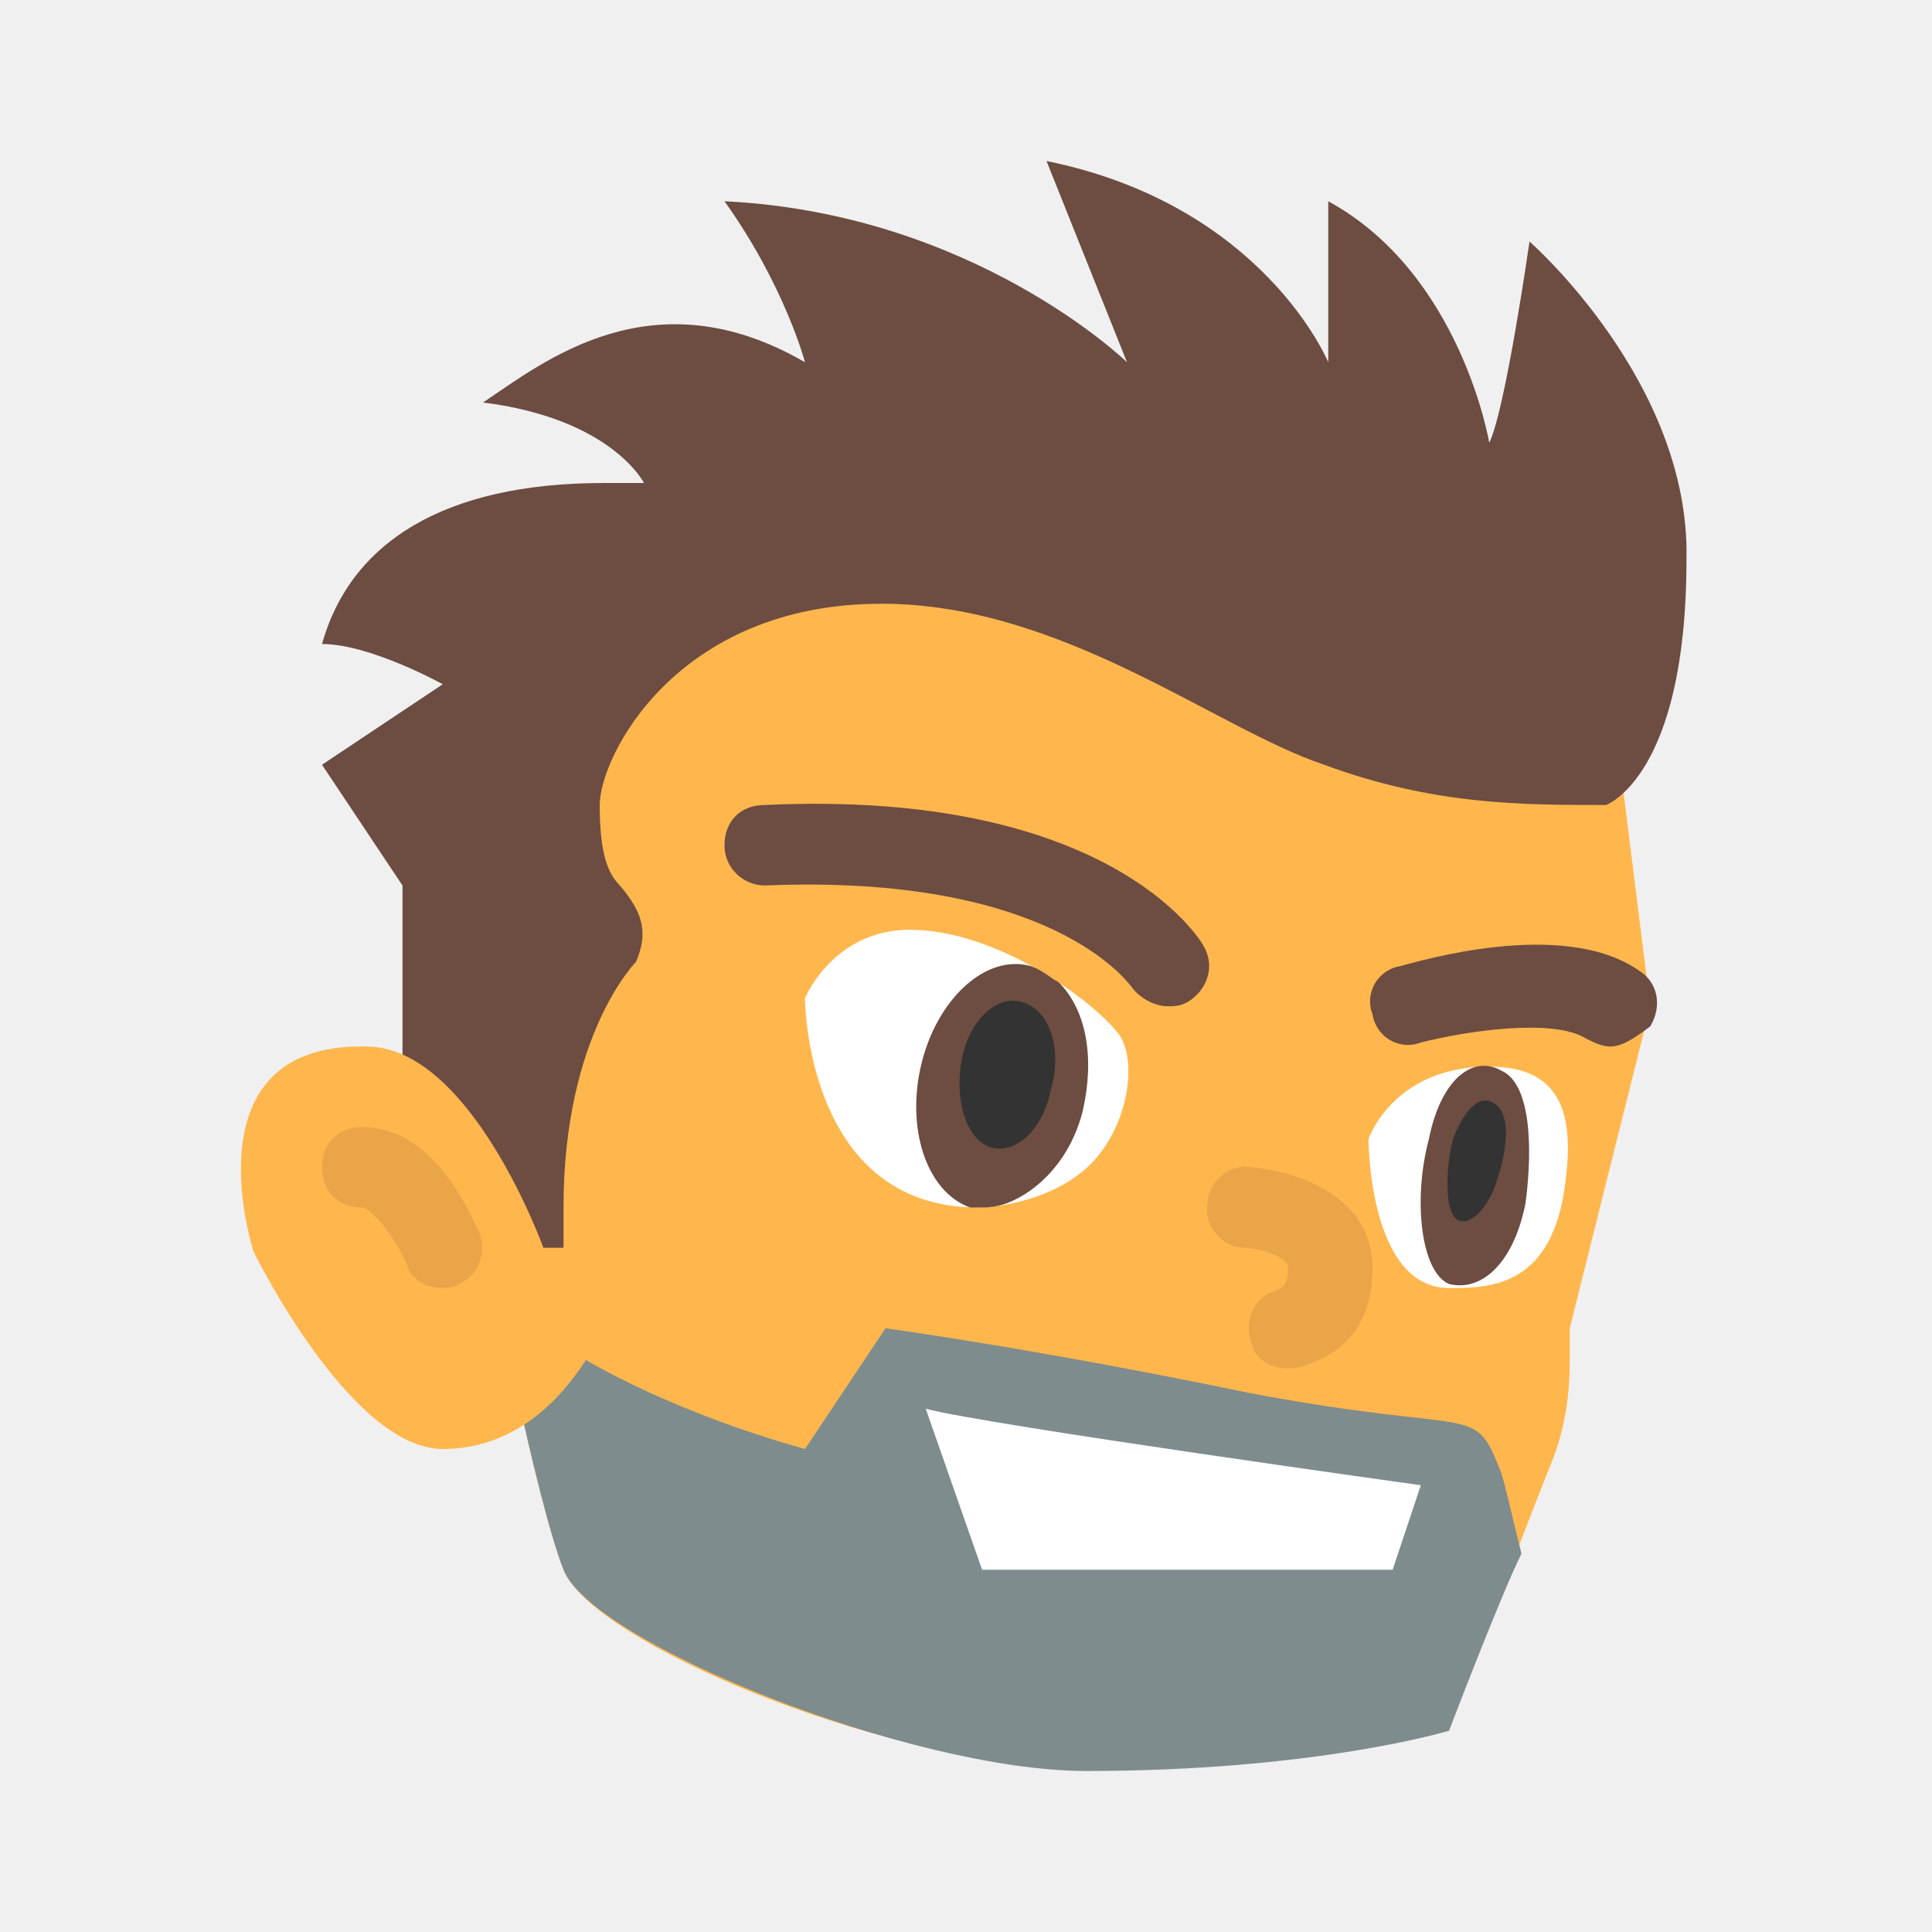
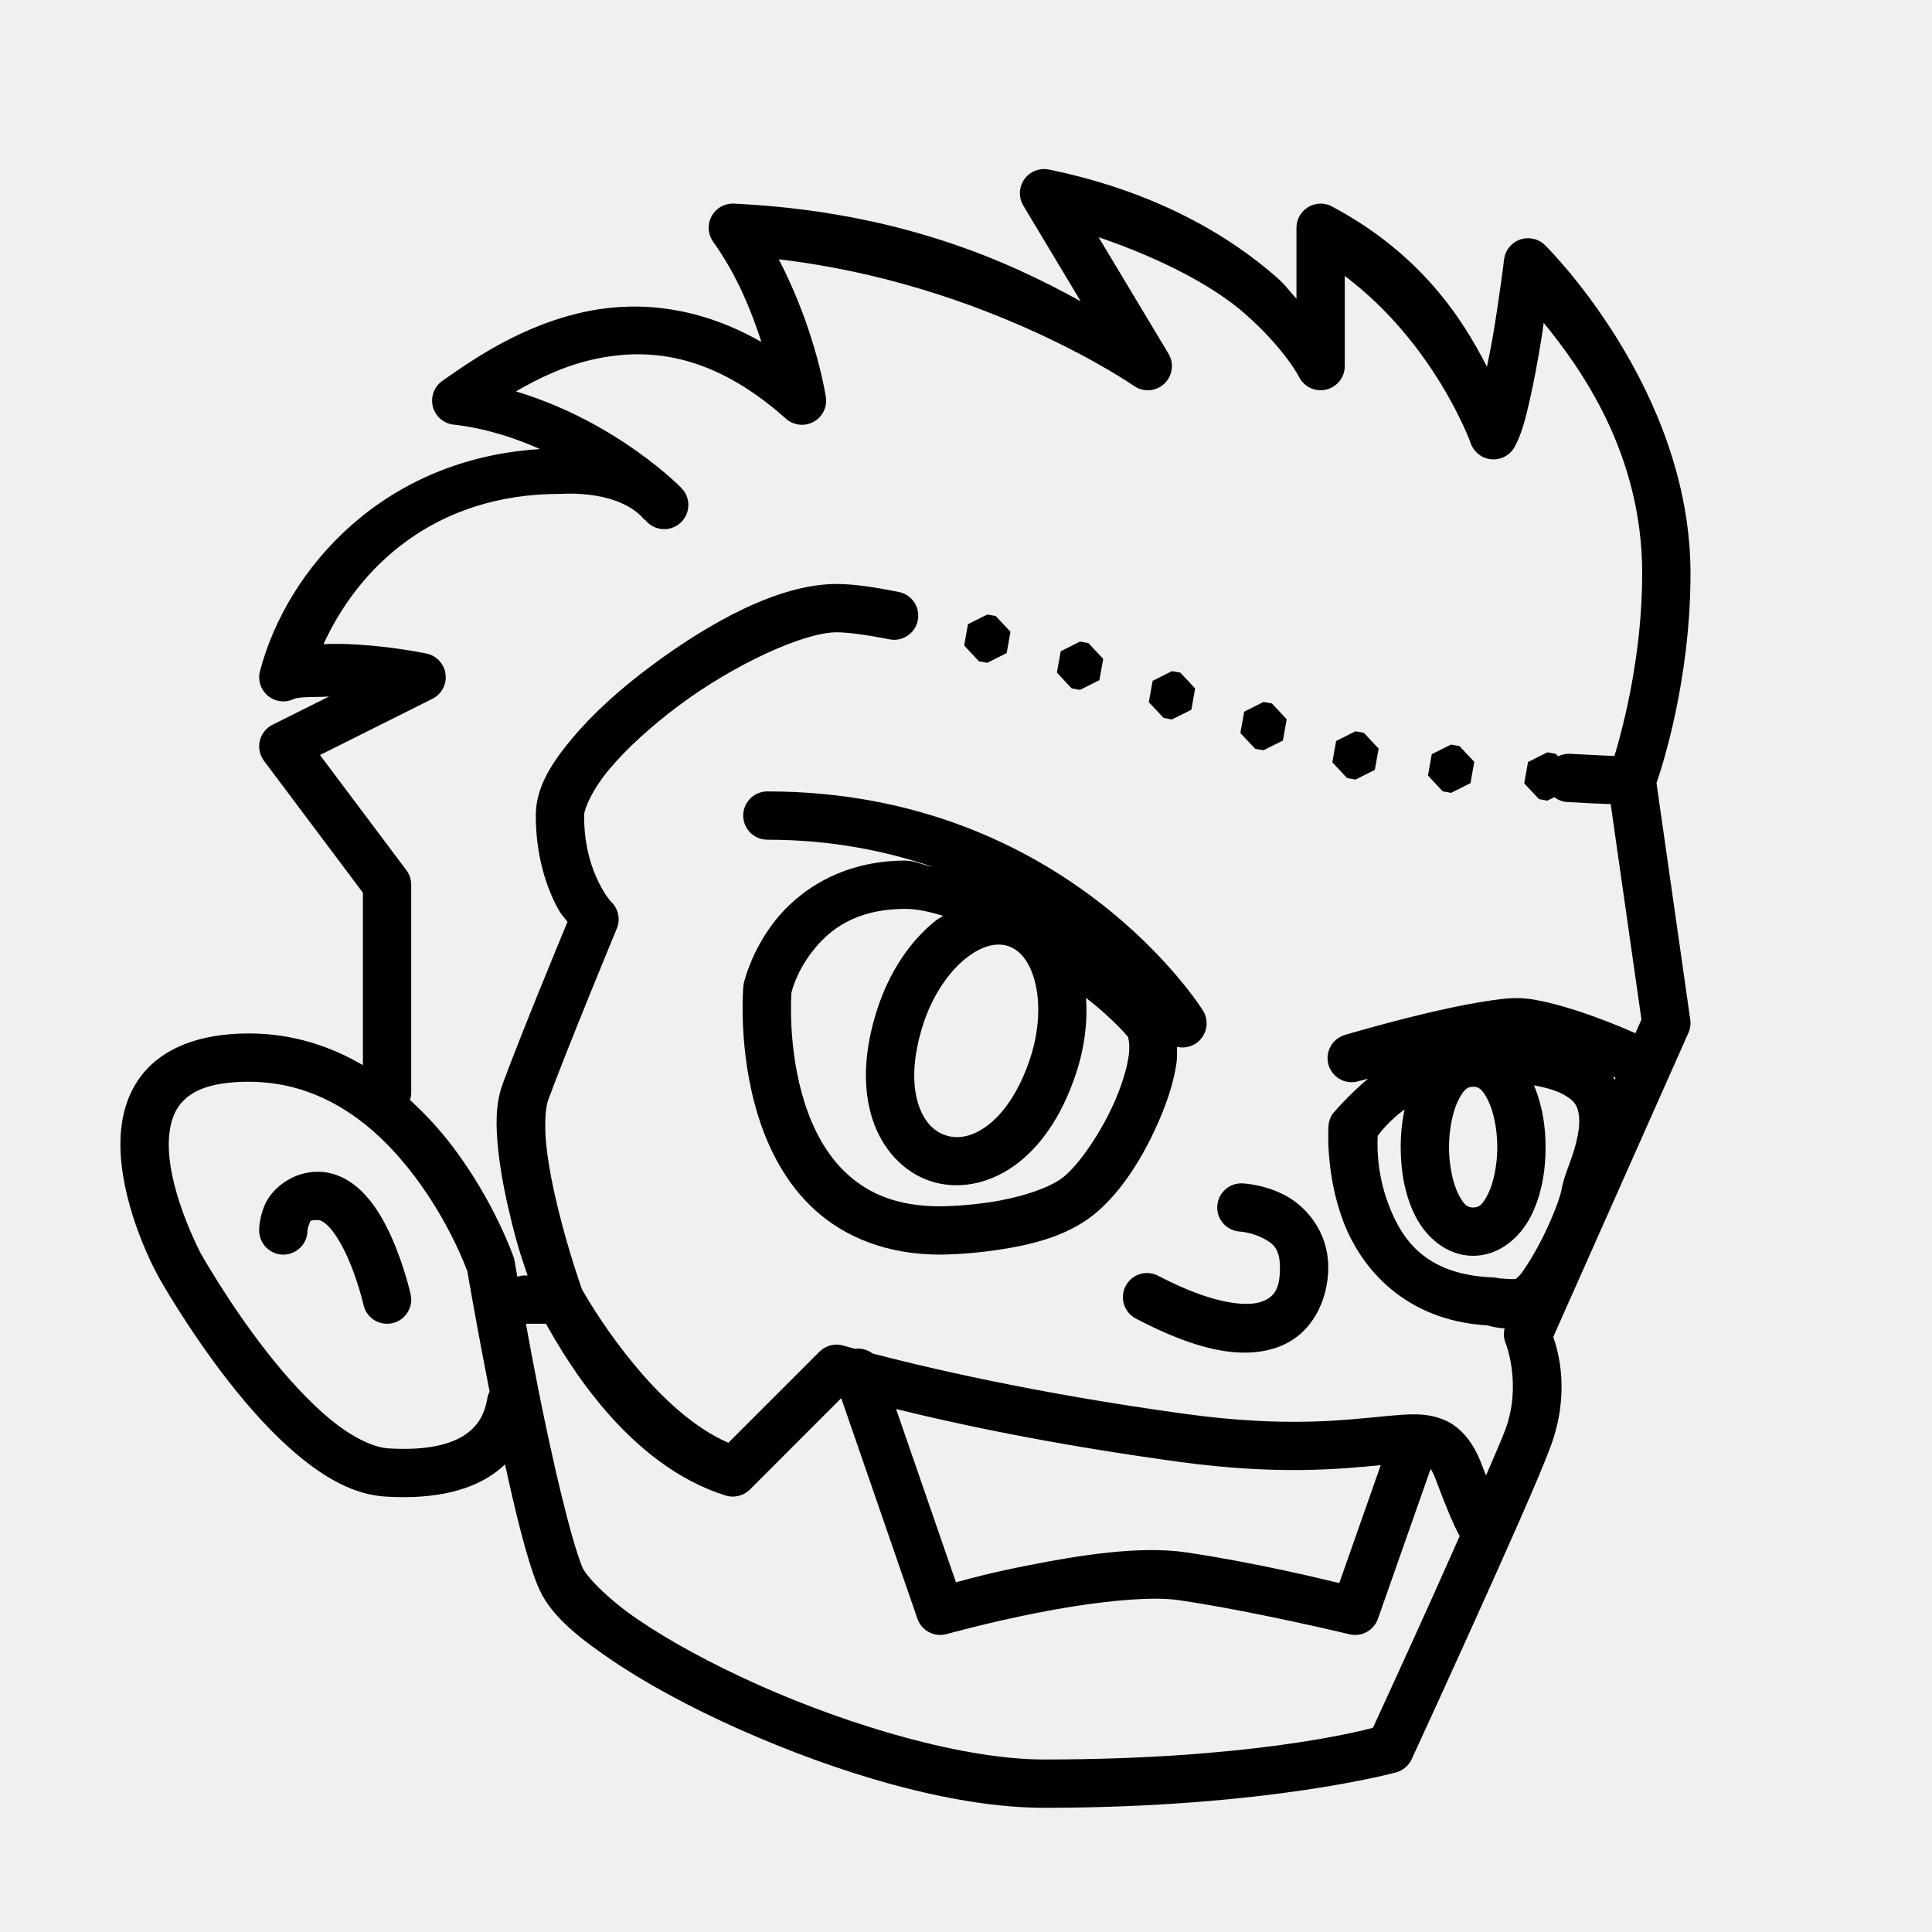
- <svg xmlns="http://www.w3.org/2000/svg" viewBox="0 0 48 48" width="48px" height="48px">
-   <path fill="#ffb74d" d="M13.1,32.4l0.4,0.4c0,0-0.5-4.1,0-5.5c0.5-1.4,1.8-3.7,1.8-3.7s-0.9-1.9-0.9-3.7s4.2-5.5,6.4-5.5 c7.2-0.2,11.1,3.9,12.9,4.6C35.5,19.6,40,17,40,17l1,8l-2,8v0.8c0,0.8-0.1,1.6-0.4,2.4C37.6,38.7,36,43,36,43s-4,0.8-9.7,0.8 c-4.4,0-11.6-3-12.3-4.8s-1.8-7.5-1.8-7.5L13.1,32.4z" />
-   <path fill="#7f8c8d" d="M36,43c0,0-3.3,1-9,1c-4.4,0-12.3-3.2-13-5s-1.8-7.5-1.8-7.5l0.9,0.9l1.3,1.3c1.7,1,3.8,1.8,5.6,2.3 l2-3c0,0,3.7,0.5,9,1.6c5.8,1.1,5.6,0.2,6.3,2c0.1,0.3,0.3,1.2,0.5,2C37.3,39.6,36,43,36,43z" />
-   <path fill="#eaa549" d="M32,34c-0.4,0-0.8-0.2-0.9-0.6c-0.2-0.5,0-1.1,0.5-1.3c0.3-0.1,0.4-0.2,0.4-0.6 c0-0.3-0.8-0.5-1.1-0.5c-0.5,0-1-0.5-0.9-1.1c0-0.5,0.5-1,1.1-0.9c1.1,0.1,3,0.7,3,2.5c0,1.2-0.5,2-1.6,2.4C32.3,34,32.1,34,32,34z" />
-   <path fill="#fff" d="M24.3,30c0,0,1.5,0,2.6-0.9c1.1-0.9,1.4-2.7,0.9-3.4c-0.6-0.8-3-2.6-5.2-2.6c-1.9,0-2.6,1.7-2.6,1.7 S20,30,24.3,30z" />
-   <path fill="#6d4c41" d="M38,6c0,0-0.6,4.2-1,5c0,0-0.7-4.2-4-6c0,1.8,0,4,0,4s-1.6-3.9-7-5l2,5c0,0-3.8-3.7-10-4 c1.5,2.1,2,4,2,4c-3.8-2.2-6.5,0-8,1c3.2,0.4,4,2,4,2c-1,0-1,0-1,0c-4,0-6.3,1.5-7,4c1.2,0,3,1,3,1l-3,2l2,3v5l3,5c0,0,0.1,0,1,0 c0-0.4,0-1.3,0-2c0-4.3,1.8-6.1,1.8-6.1c0.3-0.7,0.2-1.2-0.4-1.9c-0.3-0.3-0.5-0.8-0.5-2c0-1.2,1.9-5,7-5c4.5,0,8.3,3.1,11,4 c2.7,1,4.9,1,7,1c0,0,2-0.7,2-6.1C42,9.5,38,6,38,6z" />
-   <path fill="#6d4c41" d="M22.9,26.4c-0.4,1.6,0.1,3.2,1.2,3.6c0.1,0,0.2,0,0.3,0c0.1,0,0.3,0,0.6-0.1 c0.8-0.3,1.6-1.1,1.9-2.3c0.3-1.3,0.1-2.5-0.6-3.2c-0.2-0.1-0.4-0.3-0.7-0.4C24.5,23.7,23.3,24.8,22.9,26.4z" />
-   <path fill="#333" d="M25.4,24.9c-0.6-0.2-1.3,0.4-1.5,1.4s0.1,2,0.7,2.2c0.6,0.2,1.3-0.4,1.5-1.4 C26.4,26.1,26.1,25.1,25.4,24.9z" />
-   <path fill="#fff" d="M36,32c-2,0-2-3.7-2-3.7s0.6-1.8,3-1.8c1.8,0,2.1,1.2,1.9,2.8C38.6,32,37,32,36,32z" />
-   <path fill="#6d4c41" d="M37.3,26.6c-0.7-0.4-1.5,0.2-1.8,1.7c-0.4,1.5-0.2,3.3,0.5,3.6c0.8,0.2,1.6-0.5,1.9-2 C38.1,28.4,38,26.9,37.3,26.6z" />
-   <path fill="#333" d="M37.1,27.4c-0.3-0.2-0.7,0.1-1,0.9c-0.2,0.8-0.2,1.8,0.1,2s0.8-0.3,1-1 C37.5,28.4,37.5,27.6,37.1,27.4z" />
-   <path fill="#fff" d="M35.3,36.9c0,0-10.8-1.5-12.3-1.9l1.4,4h10.2L35.3,36.9z" />
-   <path fill="#6d4c41" d="M29 25c-.3 0-.7-.2-.9-.5-.1-.1-2-2.8-9.1-2.5-.5 0-1-.4-1-1 0-.6.4-1 1-1 8.5-.4 10.8 3.3 10.9 3.5.3.5.1 1.1-.4 1.4C29.3 25 29.2 25 29 25zM40 26c-.2 0-.4-.1-.6-.2-.8-.5-2.9-.2-4.1.1-.5.2-1.1-.1-1.2-.7-.2-.5.1-1.1.7-1.2.4-.1 4-1.2 5.9.1.5.3.6.9.3 1.4C40.6 25.8 40.3 26 40 26z" />
-   <path fill="#ffb74d" d="M13.5,31c0,0-1.8-5-4.4-5c-4.5-0.1-2.8,5.1-2.8,5.1S8.7,36,11,36c2.4,0,3.6-2.2,4-3v-2H13.5z" />
-   <path fill="#eaa549" d="M11,32c-0.4,0-0.8-0.2-0.9-0.6C9.8,30.7,9.2,30,9,30c-0.6,0-1-0.4-1-1s0.4-1,1-1 c1.8,0,2.7,2.2,2.9,2.6c0.2,0.5,0,1.1-0.5,1.3C11.3,32,11.1,32,11,32z" />
+ <svg xmlns="http://www.w3.org/2000/svg" fill="#000000" viewBox="0 0 80 80" width="80px" height="80px">
+   <path d="M 43.232 7 A 1 1 0 0 0 42.373 8.514 L 44.75 12.477 C 41.783 10.832 37.244 8.758 30.393 8.432 A 1 1 0 0 0 29.531 10.012 C 30.55 11.437 31.125 12.923 31.529 14.162 C 28.977 12.698 26.492 12.461 24.387 12.877 C 21.639 13.42 19.512 14.934 18.318 15.77 A 1 1 0 0 0 18.777 17.582 C 20.131 17.736 21.309 18.13 22.363 18.596 C 15.879 18.992 11.891 23.533 10.766 27.785 A 1 1 0 0 0 12.154 28.949 C 12.41 28.83 13.098 28.879 13.627 28.84 L 11.285 30.01 A 1 1 0 0 0 10.932 31.506 L 15.027 36.965 L 15.027 44.105 C 13.687 43.323 12.122 42.793 10.301 42.793 C 8.217 42.793 6.714 43.427 5.865 44.523 C 5.016 45.619 4.9 46.977 5.031 48.195 C 5.294 50.632 6.561 52.863 6.561 52.863 A 1 1 0 0 0 6.562 52.869 C 6.562 52.869 7.757 55.015 9.469 57.205 C 10.325 58.3 11.31 59.412 12.387 60.301 C 13.464 61.189 14.643 61.89 15.967 61.971 C 18.091 62.1 19.585 61.684 20.586 60.918 C 20.704 60.828 20.81 60.734 20.912 60.637 C 21.342 62.604 21.793 64.481 22.256 65.639 C 22.724 66.81 23.808 67.701 25.258 68.693 C 26.708 69.686 28.555 70.686 30.588 71.594 C 34.653 73.408 39.421 74.857 43.229 74.857 C 52.519 74.857 57.814 73.389 57.814 73.389 A 1 1 0 0 0 58.455 72.844 C 58.455 72.844 59.679 70.186 61.008 67.244 C 62.337 64.302 63.75 61.139 64.211 59.887 C 65.029 57.666 64.522 55.956 64.318 55.357 L 69.914 42.768 A 1 1 0 0 0 69.99 42.219 L 68.592 32.426 C 68.814 31.784 70 28.17 70 23.748 C 70 16.057 63.98 10.156 63.98 10.156 A 1 1 0 0 0 62.281 10.742 C 62.281 10.742 62.104 12.186 61.84 13.787 C 61.761 14.266 61.664 14.719 61.572 15.188 C 60.527 13.132 58.796 10.491 55.154 8.549 A 1 1 0 0 0 53.684 9.432 L 53.684 12.369 C 53.396 12.064 53.252 11.825 52.883 11.5 C 50.991 9.831 47.958 7.95 43.432 7.02 A 1 1 0 0 0 43.232 7 z M 45.49 9.822 C 48.166 10.736 50.294 11.882 51.561 13 C 53.219 14.463 53.793 15.613 53.793 15.613 A 1 1 0 0 0 55.684 15.158 L 55.684 11.426 C 59.408 14.225 60.887 18.32 60.887 18.32 A 1 1 0 0 0 62.719 18.502 C 63.014 17.961 63.166 17.34 63.342 16.574 C 63.517 15.809 63.676 14.938 63.812 14.113 C 63.878 13.72 63.867 13.724 63.92 13.367 C 65.447 15.236 68 18.774 68 23.748 C 68 27.065 67.239 30.013 66.852 31.303 C 66.454 31.286 66.12 31.276 65.057 31.215 A 1 1 0 0 0 64.957 31.213 A 1 1 0 0 0 64.518 31.318 L 64.42 31.215 L 64.074 31.152 L 63.273 31.553 L 63.115 32.436 L 63.727 33.09 L 64.074 33.152 L 64.359 33.01 A 1 1 0 0 0 64.943 33.213 C 65.978 33.272 66.273 33.279 66.695 33.297 L 67.969 42.217 L 67.717 42.783 C 67.345 42.618 65.122 41.638 63.387 41.371 A 1 1 0 0 0 63.385 41.371 C 62.731 41.271 62.072 41.367 61.281 41.498 C 60.491 41.629 59.619 41.821 58.799 42.02 C 57.159 42.417 55.725 42.844 55.725 42.844 A 1 1 0 1 0 56.293 44.76 C 56.293 44.76 56.612 44.675 56.65 44.664 C 55.788 45.387 55.176 46.129 55.176 46.129 A 1 1 0 0 0 55.01 46.615 C 55.01 46.615 54.862 48.538 55.613 50.549 C 56.353 52.528 58.194 54.686 61.592 54.881 C 61.687 54.916 61.932 54.978 62.303 55.006 A 1 1 0 0 0 62.348 55.627 C 62.348 55.627 63.027 57.314 62.334 59.195 C 62.211 59.529 61.846 60.367 61.533 61.098 C 61.466 60.925 61.424 60.83 61.346 60.621 C 61.03 59.778 60.508 59.073 59.76 58.777 C 59.011 58.482 58.3 58.556 57.455 58.633 C 55.765 58.786 53.34 59.13 49.092 58.549 C 42.769 57.683 38.174 56.581 36.131 56.045 A 1 1 0 0 0 35.482 55.844 A 1 1 0 0 0 35.404 55.852 C 35.248 55.808 34.924 55.719 34.924 55.719 A 1 1 0 0 0 33.932 55.971 L 30.16 59.742 C 27.205 58.468 24.698 54.455 24.098 53.387 C 24.051 53.257 23.555 51.855 23.127 50.129 C 22.903 49.225 22.709 48.257 22.621 47.418 C 22.533 46.579 22.588 45.858 22.693 45.57 L 22.691 45.57 C 23.506 43.359 25.541 38.449 25.541 38.449 A 1 1 0 0 0 25.324 37.359 C 25.324 37.359 25.093 37.142 24.795 36.545 C 24.497 35.948 24.186 35.036 24.186 33.771 C 24.186 33.507 24.508 32.717 25.223 31.861 C 25.937 31.006 26.973 30.062 28.123 29.205 C 30.424 27.49 33.305 26.182 34.639 26.182 C 35.084 26.182 35.863 26.281 36.805 26.469 A 1 1 0 1 0 37.195 24.508 C 36.191 24.308 35.345 24.182 34.639 24.182 C 32.273 24.182 29.429 25.735 26.928 27.6 C 25.677 28.532 24.543 29.556 23.688 30.58 C 22.832 31.604 22.186 32.604 22.186 33.771 C 22.186 35.37 22.588 36.604 23.006 37.439 C 23.234 37.896 23.322 37.939 23.5 38.168 C 23.26 38.749 21.614 42.714 20.816 44.879 C 20.505 45.725 20.528 46.643 20.631 47.627 C 20.734 48.611 20.949 49.649 21.188 50.609 C 21.484 51.806 21.633 52.17 21.846 52.814 L 21.754 52.814 A 1 1 0 0 0 21.422 52.867 C 21.389 52.678 21.309 52.217 21.309 52.217 A 1 1 0 0 0 21.307 52.211 A 1.001 1.001 0 0 0 21.289 52.123 A 1.001 1.001 0 0 0 21.287 52.119 A 1 1 0 0 0 21.287 52.117 A 1.001 1.001 0 0 0 21.268 52.055 C 21.268 52.055 21.258 52.029 21.258 52.027 C 21.258 52.027 21.256 52.024 21.256 52.023 A 1 1 0 0 0 21.254 52.02 C 21.219 51.92 20.44 49.719 18.748 47.484 C 18.25 46.826 17.652 46.165 16.977 45.547 A 1 1 0 0 0 17.027 45.223 L 17.027 36.633 A 1 1 0 0 0 16.826 36.031 L 13.25 31.264 L 17.906 28.936 A 1 1 0 0 0 17.666 27.064 C 17.666 27.064 16.629 26.843 15.354 26.732 C 14.737 26.679 14.066 26.64 13.396 26.674 C 14.841 23.502 17.979 20.451 23.186 20.451 A 1 1 0 0 0 23.266 20.449 C 23.266 20.449 23.898 20.399 24.68 20.527 C 25.441 20.652 26.22 20.972 26.645 21.477 C 26.647 21.48 26.738 21.555 26.738 21.555 A 1 1 0 0 0 28.268 20.266 C 28.252 20.245 28.227 20.243 28.211 20.223 L 28.223 20.213 C 28.223 20.213 25.576 17.473 21.363 16.207 C 22.357 15.633 23.475 15.095 24.775 14.838 C 27.014 14.395 29.589 14.705 32.543 17.336 A 1 1 0 0 0 34.201 16.465 C 34.201 16.465 33.799 13.711 32.246 10.738 C 40.844 11.741 46.934 15.965 46.934 15.965 A 1 1 0 0 0 48.383 14.643 L 45.49 9.822 z M 23.186 18.451 C 23.173 18.451 23.163 18.457 23.15 18.457 C 23.149 18.457 23.105 18.455 23.105 18.455 L 23.186 18.451 z M 40.883 25.445 L 40.082 25.846 L 39.924 26.729 L 40.535 27.383 L 40.883 27.445 L 41.684 27.043 L 41.842 26.162 L 41.23 25.508 L 40.883 25.445 z M 44.723 26.566 L 43.922 26.967 L 43.764 27.85 L 44.375 28.504 L 44.723 28.566 L 45.523 28.164 L 45.682 27.283 L 45.068 26.629 L 44.723 26.566 z M 48.529 27.791 L 47.729 28.191 L 47.57 29.074 L 48.184 29.729 L 48.529 29.791 L 49.332 29.389 L 49.488 28.508 L 48.877 27.852 L 48.529 27.791 z M 52.32 29.066 L 51.52 29.469 L 51.361 30.352 L 51.975 31.006 L 52.32 31.066 L 53.121 30.666 L 53.279 29.783 L 52.668 29.129 L 52.32 29.066 z M 56.127 30.281 L 55.326 30.684 L 55.168 31.564 L 55.779 32.219 L 56.127 32.281 L 56.928 31.881 L 57.086 30.998 L 56.475 30.344 L 56.127 30.281 z M 60.088 30.83 L 59.285 31.23 L 59.129 32.113 L 59.74 32.768 L 60.088 32.83 L 60.889 32.428 L 61.047 31.547 L 60.434 30.893 L 60.088 30.83 z M 31.775 32.771 A 1 1 0 1 0 31.775 34.771 C 34.408 34.771 36.655 35.23 38.613 35.891 C 38.242 35.828 37.868 35.635 37.502 35.635 C 34.816 35.635 33.037 36.912 32.061 38.168 C 31.084 39.424 30.799 40.713 30.799 40.713 A 1 1 0 0 0 30.779 40.846 C 30.779 40.846 30.541 43.504 31.404 46.24 C 31.836 47.608 32.553 49.031 33.775 50.129 C 34.998 51.227 36.726 51.951 38.934 51.951 C 38.934 51.951 39.988 51.952 41.273 51.762 C 42.559 51.571 44.111 51.24 45.285 50.301 C 46.428 49.387 47.38 47.853 48.043 46.285 C 48.374 45.501 48.622 44.714 48.723 43.965 C 48.75 43.759 48.734 43.554 48.738 43.348 A 1 1 0 0 0 49.809 41.84 C 49.809 41.84 44.185 32.771 31.775 32.771 z M 37.502 37.635 C 37.944 37.635 38.477 37.746 39.051 37.924 C 38.945 37.997 38.831 38.052 38.73 38.133 C 37.687 38.97 36.843 40.224 36.344 41.734 C 35.757 43.511 35.718 45.071 36.123 46.33 C 36.528 47.589 37.415 48.54 38.529 48.908 C 39.644 49.276 40.923 49.041 41.998 48.271 C 43.073 47.502 43.97 46.224 44.557 44.447 C 44.91 43.377 45.039 42.313 44.969 41.32 C 45.114 41.437 45.281 41.562 45.412 41.674 C 46.084 42.244 46.587 42.774 46.715 42.949 C 46.697 42.925 46.807 43.205 46.74 43.697 C 46.674 44.19 46.481 44.843 46.201 45.506 C 45.641 46.831 44.685 48.22 44.037 48.738 C 43.421 49.231 42.111 49.616 40.98 49.783 C 39.85 49.951 38.934 49.951 38.934 49.951 C 37.144 49.951 35.981 49.421 35.111 48.641 C 34.242 47.86 33.669 46.776 33.311 45.639 C 32.616 43.438 32.761 41.254 32.771 41.107 C 32.78 41.07 32.961 40.266 33.639 39.395 C 34.332 38.503 35.416 37.635 37.502 37.635 z M 41.363 39.113 C 41.498 39.115 41.625 39.134 41.744 39.174 C 42.22 39.331 42.63 39.796 42.852 40.641 C 43.073 41.486 43.047 42.643 42.658 43.82 C 42.173 45.289 41.479 46.185 40.834 46.646 C 40.189 47.108 39.62 47.163 39.156 47.01 C 38.692 46.856 38.268 46.474 38.025 45.719 C 37.782 44.964 37.759 43.832 38.244 42.363 C 38.633 41.186 39.299 40.24 39.98 39.693 C 40.491 39.283 40.96 39.109 41.363 39.113 z M 66.789 44.59 C 66.802 44.595 66.852 44.611 66.898 44.627 L 66.859 44.715 C 66.833 44.674 66.817 44.63 66.789 44.59 z M 10.301 44.793 C 13.414 44.793 15.634 46.682 17.154 48.691 C 18.608 50.612 19.294 52.486 19.354 52.65 C 19.378 52.795 19.754 54.984 20.273 57.623 A 1 1 0 0 0 20.174 57.932 C 20.082 58.435 19.891 58.93 19.371 59.328 C 18.851 59.726 17.901 60.085 16.088 59.975 C 15.443 59.935 14.563 59.502 13.66 58.758 C 12.758 58.013 11.842 56.995 11.043 55.973 C 9.444 53.927 8.311 51.896 8.311 51.896 C 8.305 51.886 7.221 49.834 7.021 47.98 C 6.921 47.051 7.047 46.263 7.445 45.748 C 7.844 45.233 8.595 44.793 10.301 44.793 z M 63.518 44.943 C 64.112 45.048 64.542 45.197 64.801 45.354 C 65.262 45.633 65.343 45.853 65.385 46.238 C 65.427 46.623 65.322 47.172 65.152 47.709 C 64.983 48.246 64.762 48.701 64.658 49.27 C 64.583 49.68 64.158 50.741 63.693 51.598 C 63.461 52.026 63.217 52.422 63.02 52.695 C 62.927 52.822 62.819 52.912 62.756 52.965 C 62.564 52.976 62.062 52.932 62.062 52.932 A 1 1 0 0 0 61.826 52.895 C 59.067 52.788 58.06 51.381 57.486 49.848 C 56.965 48.452 57.039 47.274 57.049 47.031 C 57.162 46.873 57.529 46.403 58.162 45.936 C 58.052 46.443 58 46.971 58 47.5 C 58 48.502 58.174 49.503 58.609 50.359 C 59.044 51.216 59.896 52 61 52 C 62.104 52 62.956 51.216 63.391 50.359 C 63.826 49.503 64 48.502 64 47.5 C 64 46.612 63.852 45.73 63.518 44.943 z M 61 45 C 61.229 45 61.378 45.091 61.609 45.547 C 61.841 46.003 62 46.752 62 47.5 C 62 48.248 61.841 48.997 61.609 49.453 C 61.378 49.909 61.229 50 61 50 C 60.771 50 60.622 49.909 60.391 49.453 C 60.159 48.997 60 48.248 60 47.5 C 60 46.752 60.159 46.003 60.391 45.547 C 60.622 45.091 60.771 45 61 45 z M 13.164 48.52 C 12.115 48.52 11.314 49.191 11.016 49.787 C 10.717 50.384 10.732 50.951 10.732 50.951 A 1 1 0 1 0 12.732 50.951 C 12.732 50.951 12.745 50.801 12.805 50.682 C 12.864 50.562 12.781 50.52 13.164 50.52 C 13.266 50.52 13.42 50.575 13.668 50.854 C 13.916 51.132 14.183 51.592 14.396 52.072 C 14.824 53.033 15.051 54.031 15.051 54.031 A 1 1 0 1 0 17.004 53.598 C 17.004 53.598 16.752 52.447 16.225 51.26 C 15.961 50.666 15.632 50.052 15.164 49.525 C 14.696 48.999 14.016 48.52 13.164 48.52 z M 51.357 49 A 1 1 0 0 0 51.361 50.998 C 51.361 50.998 51.825 51.033 52.256 51.25 C 52.687 51.467 53 51.67 53 52.484 C 53 53.307 52.813 53.704 52.221 53.906 C 51.628 54.108 50.243 54.022 47.988 52.842 A 1 1 0 1 0 47.061 54.613 C 49.555 55.919 51.407 56.296 52.865 55.799 C 54.323 55.302 55 53.836 55 52.484 C 55 50.938 54.018 49.9 53.154 49.465 C 52.29 49.03 51.457 49.002 51.457 49.002 A 1 1 0 0 0 51.357 49 z M 21.777 54.814 L 22.609 54.814 C 23.494 56.403 26.007 60.665 30.047 61.926 A 1 1 0 0 0 31.051 61.68 L 34.834 57.896 L 37.988 67.027 A 1 1 0 0 0 39.205 67.662 C 39.205 67.662 40.87 67.196 42.932 66.787 C 44.992 66.378 47.49 66.063 48.809 66.258 C 51.955 66.724 55.879 67.672 55.879 67.672 A 1 1 0 0 0 57.057 67.031 L 59.24 60.824 C 59.304 60.918 59.373 61.052 59.475 61.322 L 59.473 61.322 C 59.931 62.546 60.207 63.166 60.4 63.533 C 60.415 63.561 60.43 63.574 60.443 63.6 C 60.027 64.538 59.617 65.467 59.186 66.422 C 57.97 69.113 57.028 71.157 56.85 71.545 C 56.3 71.691 51.775 72.857 43.229 72.857 C 39.948 72.857 35.291 71.502 31.404 69.768 C 29.461 68.9 27.701 67.941 26.389 67.043 C 25.076 66.145 24.241 65.216 24.113 64.896 C 23.599 63.611 22.85 60.344 22.287 57.512 C 22.082 56.482 21.93 55.646 21.777 54.814 z M 37.105 58.344 C 39.391 58.909 43.31 59.777 48.82 60.531 C 52.918 61.092 55.533 60.827 57.174 60.668 L 55.457 65.551 C 54.665 65.362 51.991 64.707 49.102 64.279 C 47.199 63.998 44.688 64.398 42.543 64.824 C 40.907 65.149 40.155 65.367 39.584 65.52 L 37.105 58.344 z" />
</svg>
